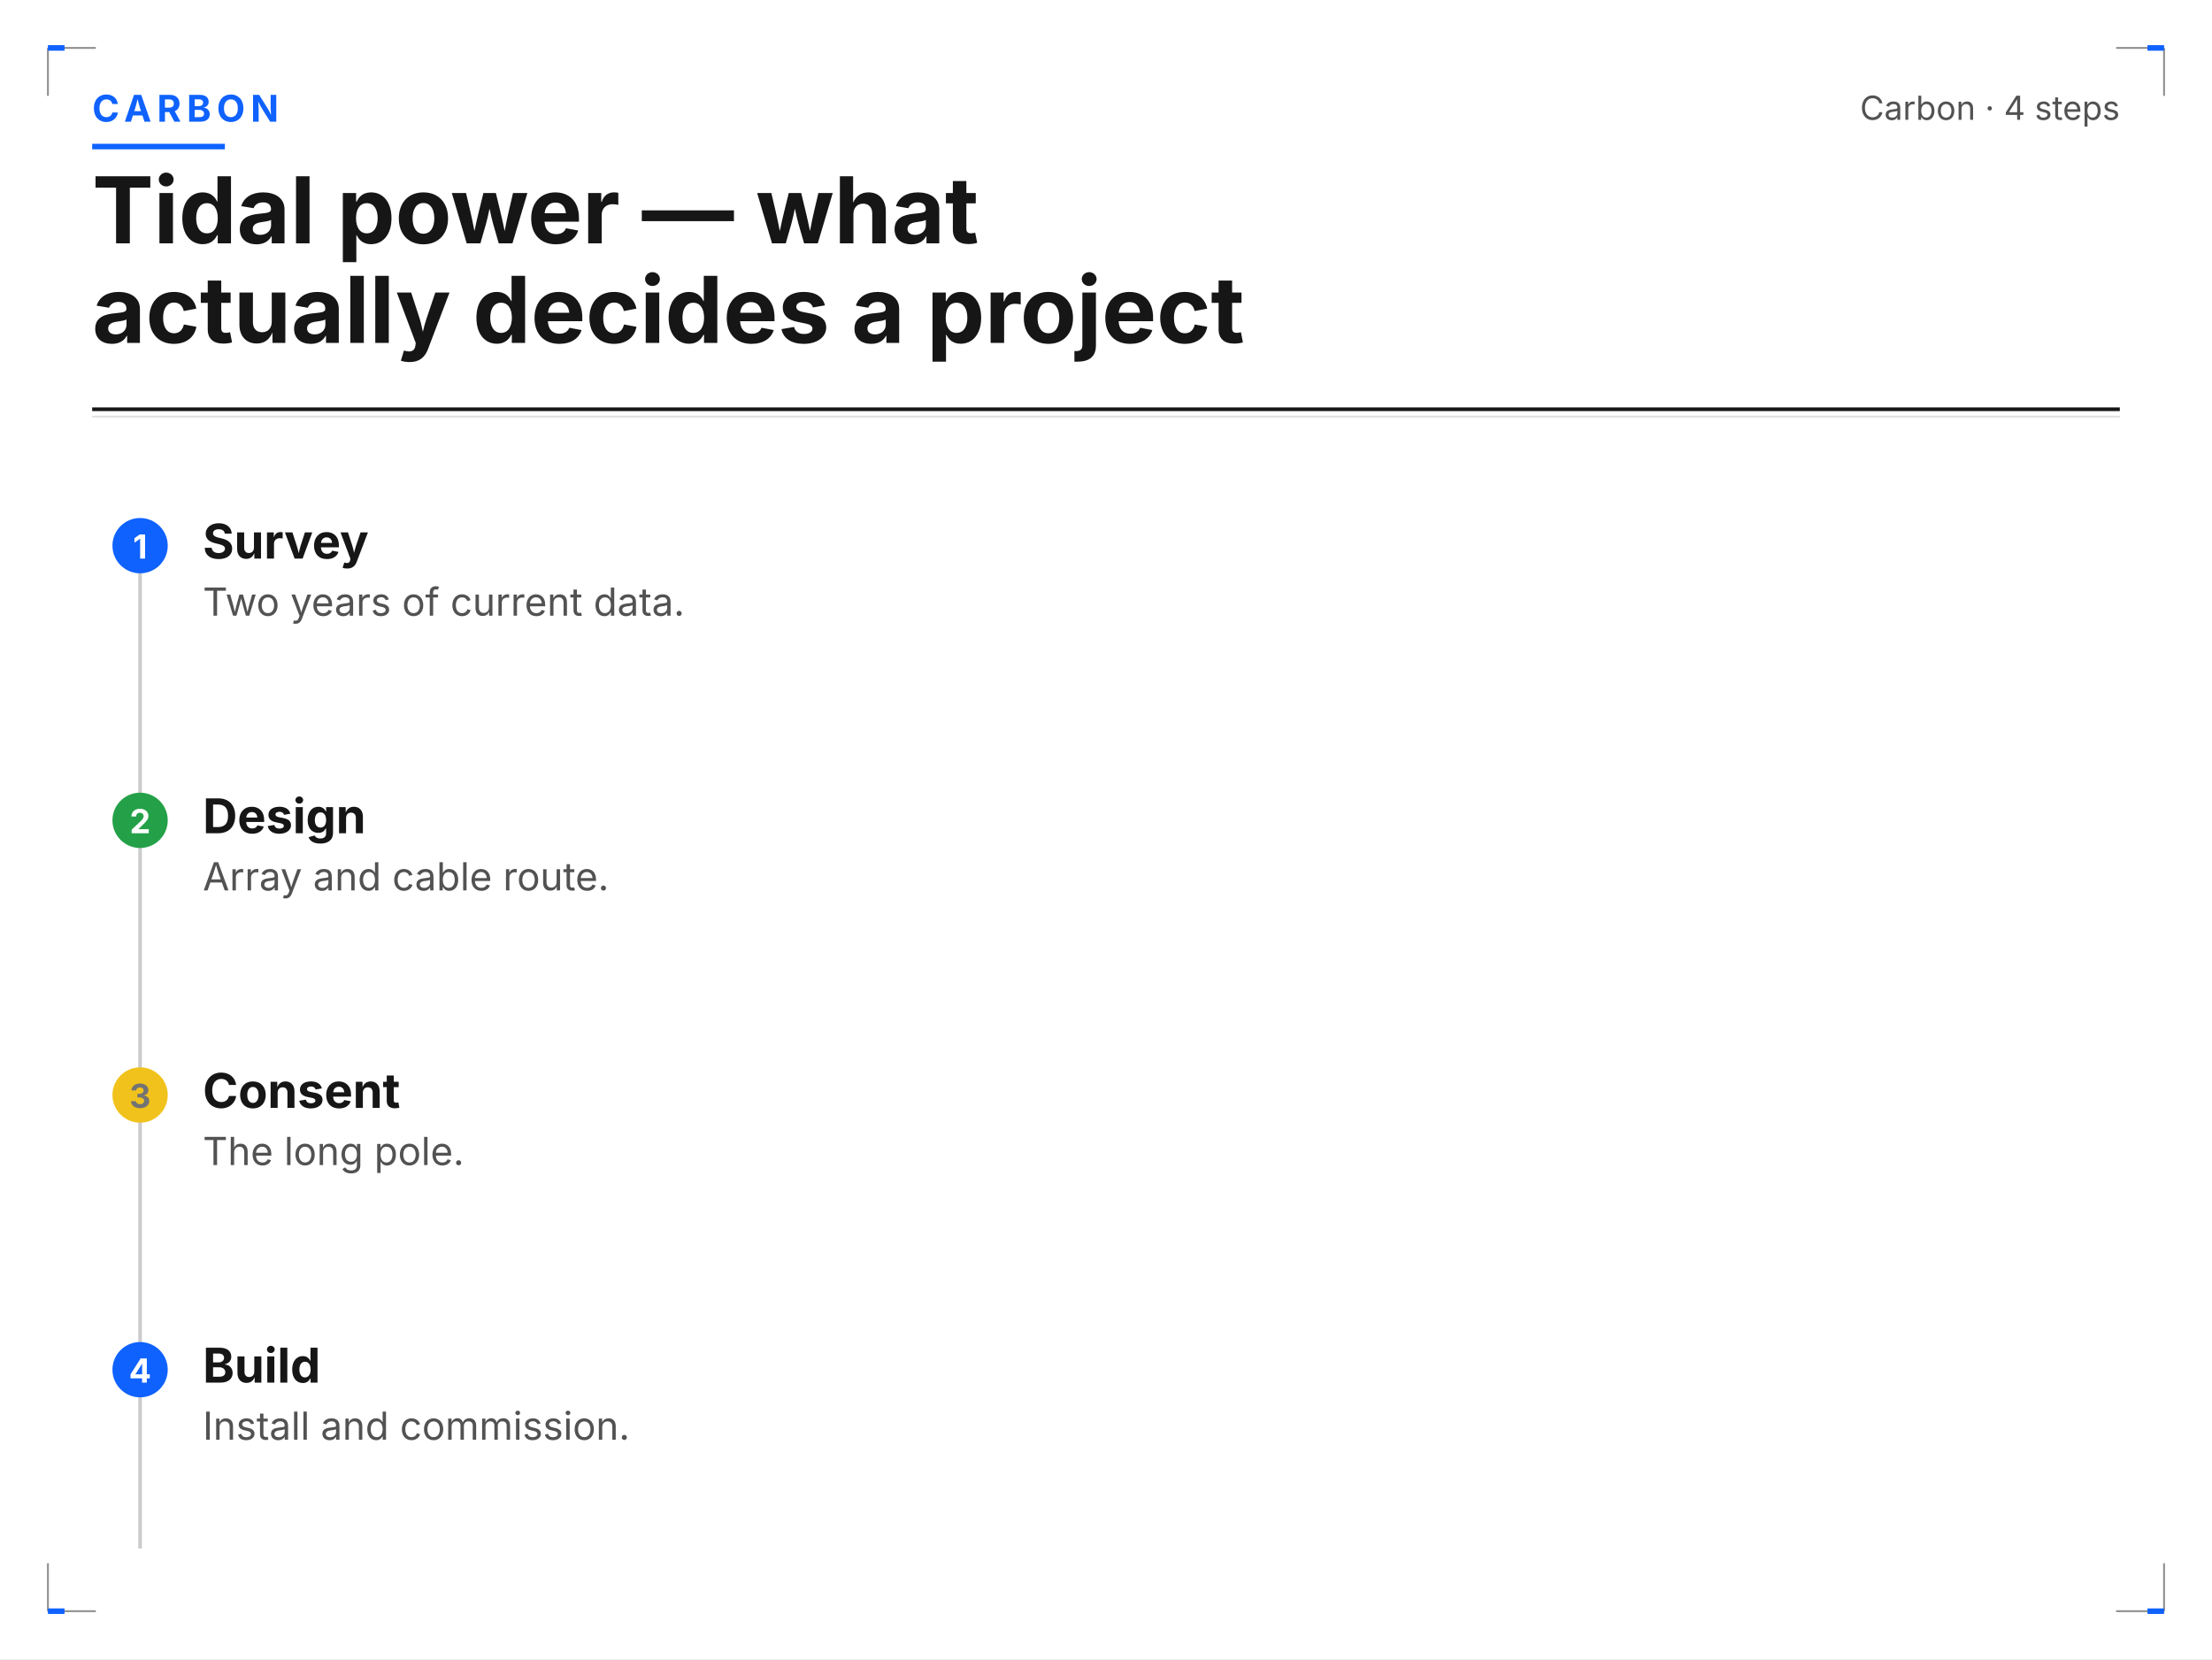
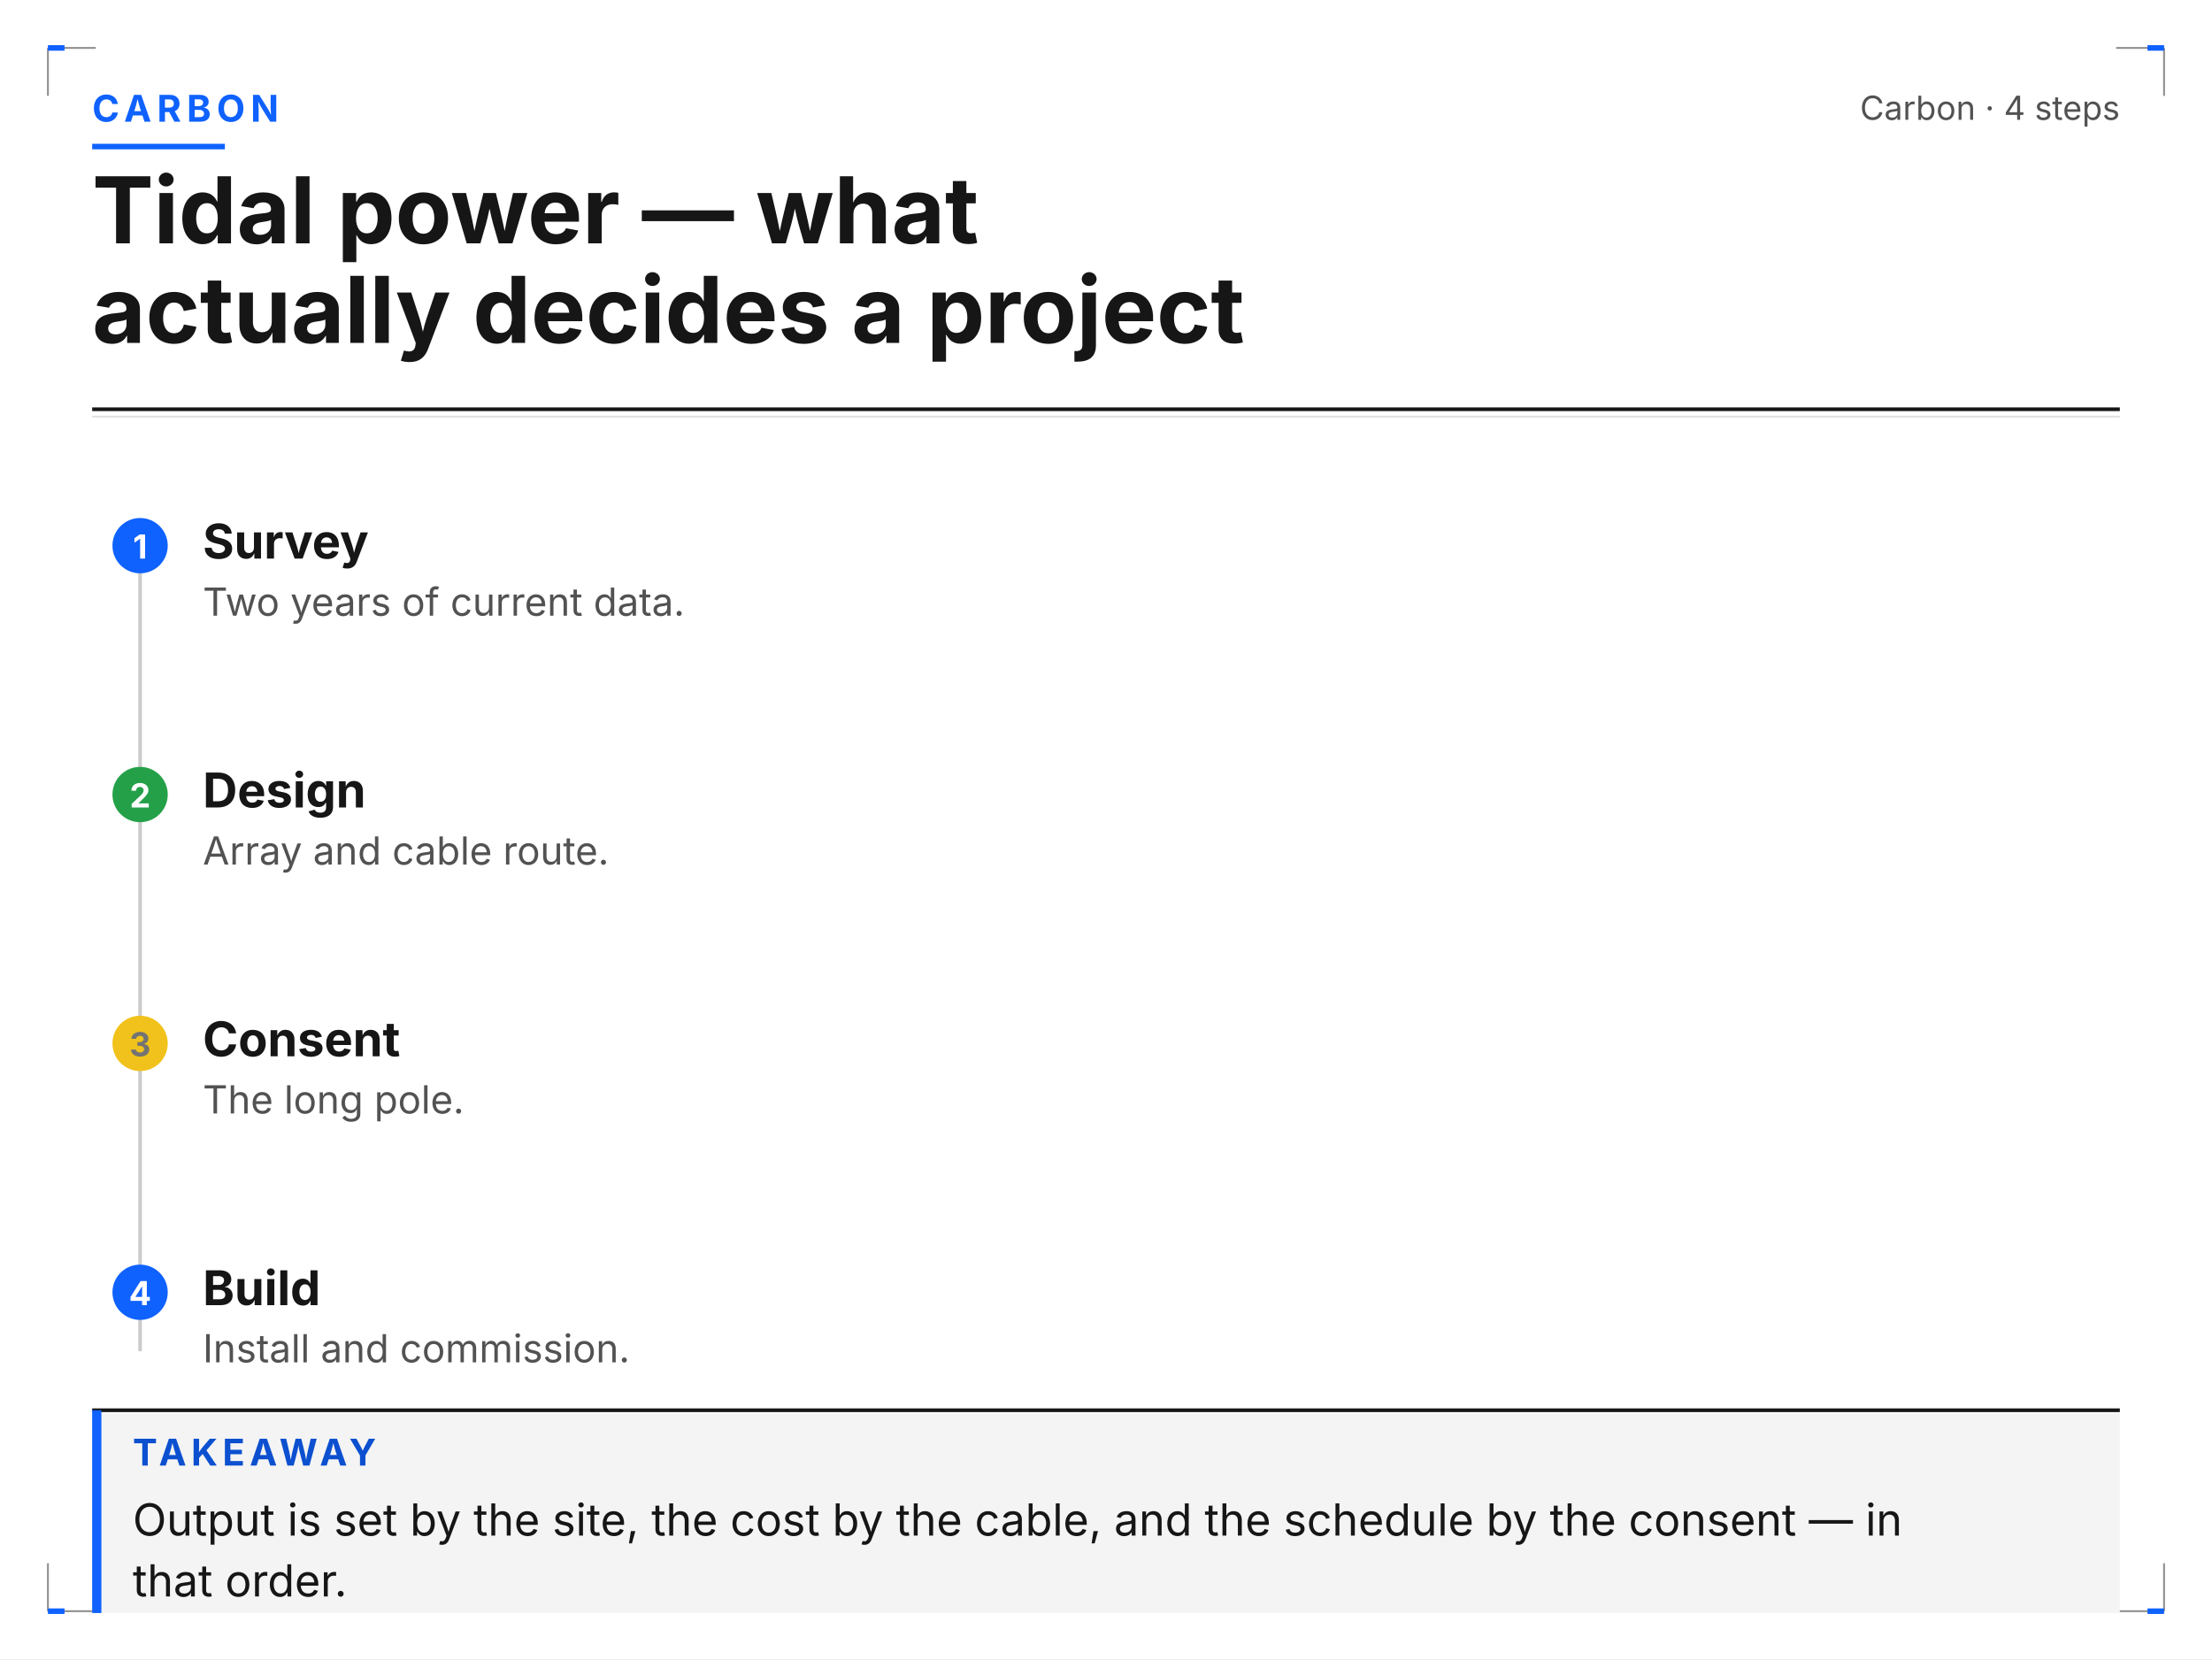
<svg xmlns="http://www.w3.org/2000/svg" width="1200" height="900" viewBox="0 0 1200 900" role="img" aria-labelledby="gfx-title gfx-desc" data-template="process" data-preset="carbon" data-detail="standard">
  <defs>
    <pattern id="grid" width="30" height="30" patternUnits="userSpaceOnUse">
      <path d="M30 0H0V30" fill="none" stroke="#ffffff" stroke-width="1" />
    </pattern>
  </defs>
  <rect x="0.0" y="0.0" width="1200.0" height="900.0" fill="#ffffff" />
  <rect width="1200" height="900" fill="url(#grid)" />
  <line x1="26.0" y1="26.0" x2="52.0" y2="26.0" stroke="#525252" stroke-width="1" opacity="0.65" />
  <line x1="26.0" y1="26.0" x2="26.0" y2="52.0" stroke="#525252" stroke-width="1" opacity="0.65" />
  <line x1="26.0" y1="26.0" x2="35.0" y2="26.0" stroke="#0f62fe" stroke-width="3" />
  <line x1="1174.0" y1="26.0" x2="1148.0" y2="26.0" stroke="#525252" stroke-width="1" opacity="0.65" />
  <line x1="1174.0" y1="26.0" x2="1174.0" y2="52.0" stroke="#525252" stroke-width="1" opacity="0.65" />
  <line x1="1174.0" y1="26.0" x2="1165.0" y2="26.0" stroke="#0f62fe" stroke-width="3" />
  <line x1="26.0" y1="874.0" x2="52.0" y2="874.0" stroke="#525252" stroke-width="1" opacity="0.65" />
  <line x1="26.0" y1="874.0" x2="26.0" y2="848.0" stroke="#525252" stroke-width="1" opacity="0.65" />
  <line x1="26.0" y1="874.0" x2="35.0" y2="874.0" stroke="#0f62fe" stroke-width="3" />
  <line x1="1174.0" y1="874.0" x2="1148.0" y2="874.0" stroke="#525252" stroke-width="1" opacity="0.65" />
  <line x1="1174.0" y1="874.0" x2="1174.0" y2="848.0" stroke="#525252" stroke-width="1" opacity="0.65" />
  <line x1="1174.0" y1="874.0" x2="1165.0" y2="874.0" stroke="#0f62fe" stroke-width="3" />
  <text x="50.0" y="66.0" font-family="'Inter var','Inter','DejaVu Sans','Helvetica Neue',Arial,sans-serif" font-size="20" font-weight="700" fill="#0f62fe" letter-spacing="3">CARBON</text>
  <rect x="50.0" y="78.0" width="72.0" height="3.0" fill="#0f62fe" />
  <text x="1150.0" y="65.0" font-family="'Inter var','Inter','DejaVu Sans','Helvetica Neue',Arial,sans-serif" font-size="18" font-weight="400" fill="#525252" text-anchor="end">Carbon · 4 steps</text>
  <text x="50.0" y="132.0" font-family="'Inter var','Inter','DejaVu Sans','Helvetica Neue',Arial,sans-serif" font-size="50" font-weight="700" fill="#161616">Tidal power — what</text>
  <text x="50.0" y="186.0" font-family="'Inter var','Inter','DejaVu Sans','Helvetica Neue',Arial,sans-serif" font-size="50" font-weight="700" fill="#161616">actually decides a project</text>
  <line x1="50.0" y1="222.0" x2="1150.0" y2="222.0" stroke="#161616" stroke-width="2" />
  <line x1="50.0" y1="226.0" x2="1150.0" y2="226.0" stroke="#e0e0e0" stroke-width="1" />
-   <line x1="76.0" y1="282.0" x2="76.0" y2="840.0" stroke="#cccccc" stroke-width="2" />
+   <line x1="76.0" y1="282.0" x2="76.0" y2="733.0" stroke="#cccccc" stroke-width="2" />
  <circle cx="76.0" cy="296.0" r="15.0" fill="#0f62fe" />
  <text x="76.0" y="303.0" font-family="'Inter var','Inter','DejaVu Sans','Helvetica Neue',Arial,sans-serif" font-size="18" font-weight="700" fill="#ffffff" text-anchor="middle">1</text>
  <text x="110.0" y="303.0" font-family="'Inter var','Inter','DejaVu Sans','Helvetica Neue',Arial,sans-serif" font-size="26" font-weight="700" fill="#161616">Survey</text>
  <text x="110.0" y="334.0" font-family="'Inter var','Inter','DejaVu Sans','Helvetica Neue',Arial,sans-serif" font-size="21" font-weight="400" fill="#525252">Two years of current data.</text>
-   <circle cx="76.0" cy="445.0" r="15.0" fill="#24a148" />
-   <text x="76.0" y="452.0" font-family="'Inter var','Inter','DejaVu Sans','Helvetica Neue',Arial,sans-serif" font-size="18" font-weight="700" fill="#ffffff" text-anchor="middle">2</text>
-   <text x="110.0" y="452.0" font-family="'Inter var','Inter','DejaVu Sans','Helvetica Neue',Arial,sans-serif" font-size="26" font-weight="700" fill="#161616">Design</text>
-   <text x="110.0" y="483.0" font-family="'Inter var','Inter','DejaVu Sans','Helvetica Neue',Arial,sans-serif" font-size="21" font-weight="400" fill="#525252">Array and cable route.</text>
-   <circle cx="76.0" cy="594.0" r="15.0" fill="#f1c21b" />
-   <text x="76.0" y="601.0" font-family="'Inter var','Inter','DejaVu Sans','Helvetica Neue',Arial,sans-serif" font-size="18" font-weight="700" fill="#737373" text-anchor="middle">3</text>
-   <text x="110.0" y="601.0" font-family="'Inter var','Inter','DejaVu Sans','Helvetica Neue',Arial,sans-serif" font-size="26" font-weight="700" fill="#161616">Consent</text>
-   <text x="110.0" y="632.0" font-family="'Inter var','Inter','DejaVu Sans','Helvetica Neue',Arial,sans-serif" font-size="21" font-weight="400" fill="#525252">The long pole.</text>
-   <circle cx="76.0" cy="743.0" r="15.0" fill="#0f62fe" />
-   <text x="76.0" y="750.0" font-family="'Inter var','Inter','DejaVu Sans','Helvetica Neue',Arial,sans-serif" font-size="18" font-weight="700" fill="#ffffff" text-anchor="middle">4</text>
-   <text x="110.0" y="750.0" font-family="'Inter var','Inter','DejaVu Sans','Helvetica Neue',Arial,sans-serif" font-size="26" font-weight="700" fill="#161616">Build</text>
-   <text x="110.0" y="781.0" font-family="'Inter var','Inter','DejaVu Sans','Helvetica Neue',Arial,sans-serif" font-size="21" font-weight="400" fill="#525252">Install and commission.</text>
+   <circle cx="76.0" cy="431.0" r="15.0" fill="#24a148" />
+   <text x="76.0" y="438.0" font-family="'Inter var','Inter','DejaVu Sans','Helvetica Neue',Arial,sans-serif" font-size="18" font-weight="700" fill="#ffffff" text-anchor="middle">2</text>
+   <text x="110.0" y="438.0" font-family="'Inter var','Inter','DejaVu Sans','Helvetica Neue',Arial,sans-serif" font-size="26" font-weight="700" fill="#161616">Design</text>
+   <text x="110.0" y="469.0" font-family="'Inter var','Inter','DejaVu Sans','Helvetica Neue',Arial,sans-serif" font-size="21" font-weight="400" fill="#525252">Array and cable route.</text>
+   <circle cx="76.0" cy="566.0" r="15.0" fill="#f1c21b" />
+   <text x="76.0" y="573.0" font-family="'Inter var','Inter','DejaVu Sans','Helvetica Neue',Arial,sans-serif" font-size="18" font-weight="700" fill="#737373" text-anchor="middle">3</text>
+   <text x="110.0" y="573.0" font-family="'Inter var','Inter','DejaVu Sans','Helvetica Neue',Arial,sans-serif" font-size="26" font-weight="700" fill="#161616">Consent</text>
+   <text x="110.0" y="604.0" font-family="'Inter var','Inter','DejaVu Sans','Helvetica Neue',Arial,sans-serif" font-size="21" font-weight="400" fill="#525252">The long pole.</text>
+   <circle cx="76.0" cy="701.0" r="15.0" fill="#0f62fe" />
+   <text x="76.0" y="708.0" font-family="'Inter var','Inter','DejaVu Sans','Helvetica Neue',Arial,sans-serif" font-size="18" font-weight="700" fill="#ffffff" text-anchor="middle">4</text>
+   <text x="110.0" y="708.0" font-family="'Inter var','Inter','DejaVu Sans','Helvetica Neue',Arial,sans-serif" font-size="26" font-weight="700" fill="#161616">Build</text>
+   <text x="110.0" y="739.0" font-family="'Inter var','Inter','DejaVu Sans','Helvetica Neue',Arial,sans-serif" font-size="21" font-weight="400" fill="#525252">Install and commission.</text>
+   <line x1="50.0" y1="765.0" x2="1150.0" y2="765.0" stroke="#161616" stroke-width="2" />
+   <rect x="50.0" y="767.0" width="1100.0" height="108.0" fill="#f4f4f4" />
+   <rect x="50.0" y="765.0" width="5.0" height="110.0" fill="#0f62fe" />
+   <text x="72.0" y="795.0" font-family="'Inter var','Inter','DejaVu Sans','Helvetica Neue',Arial,sans-serif" font-size="20" font-weight="700" fill="#0c50d0" letter-spacing="2.6">TAKEAWAY</text>
+   <text x="72.0" y="833.0" font-family="'Inter var','Inter','DejaVu Sans','Helvetica Neue',Arial,sans-serif" font-size="24" font-weight="400" fill="#161616">Output is set by the site, the cost by the cable, and the schedule by the consent — in</text>
+   <text x="72.0" y="866.0" font-family="'Inter var','Inter','DejaVu Sans','Helvetica Neue',Arial,sans-serif" font-size="24" font-weight="400" fill="#161616">that order.</text>
</svg>
